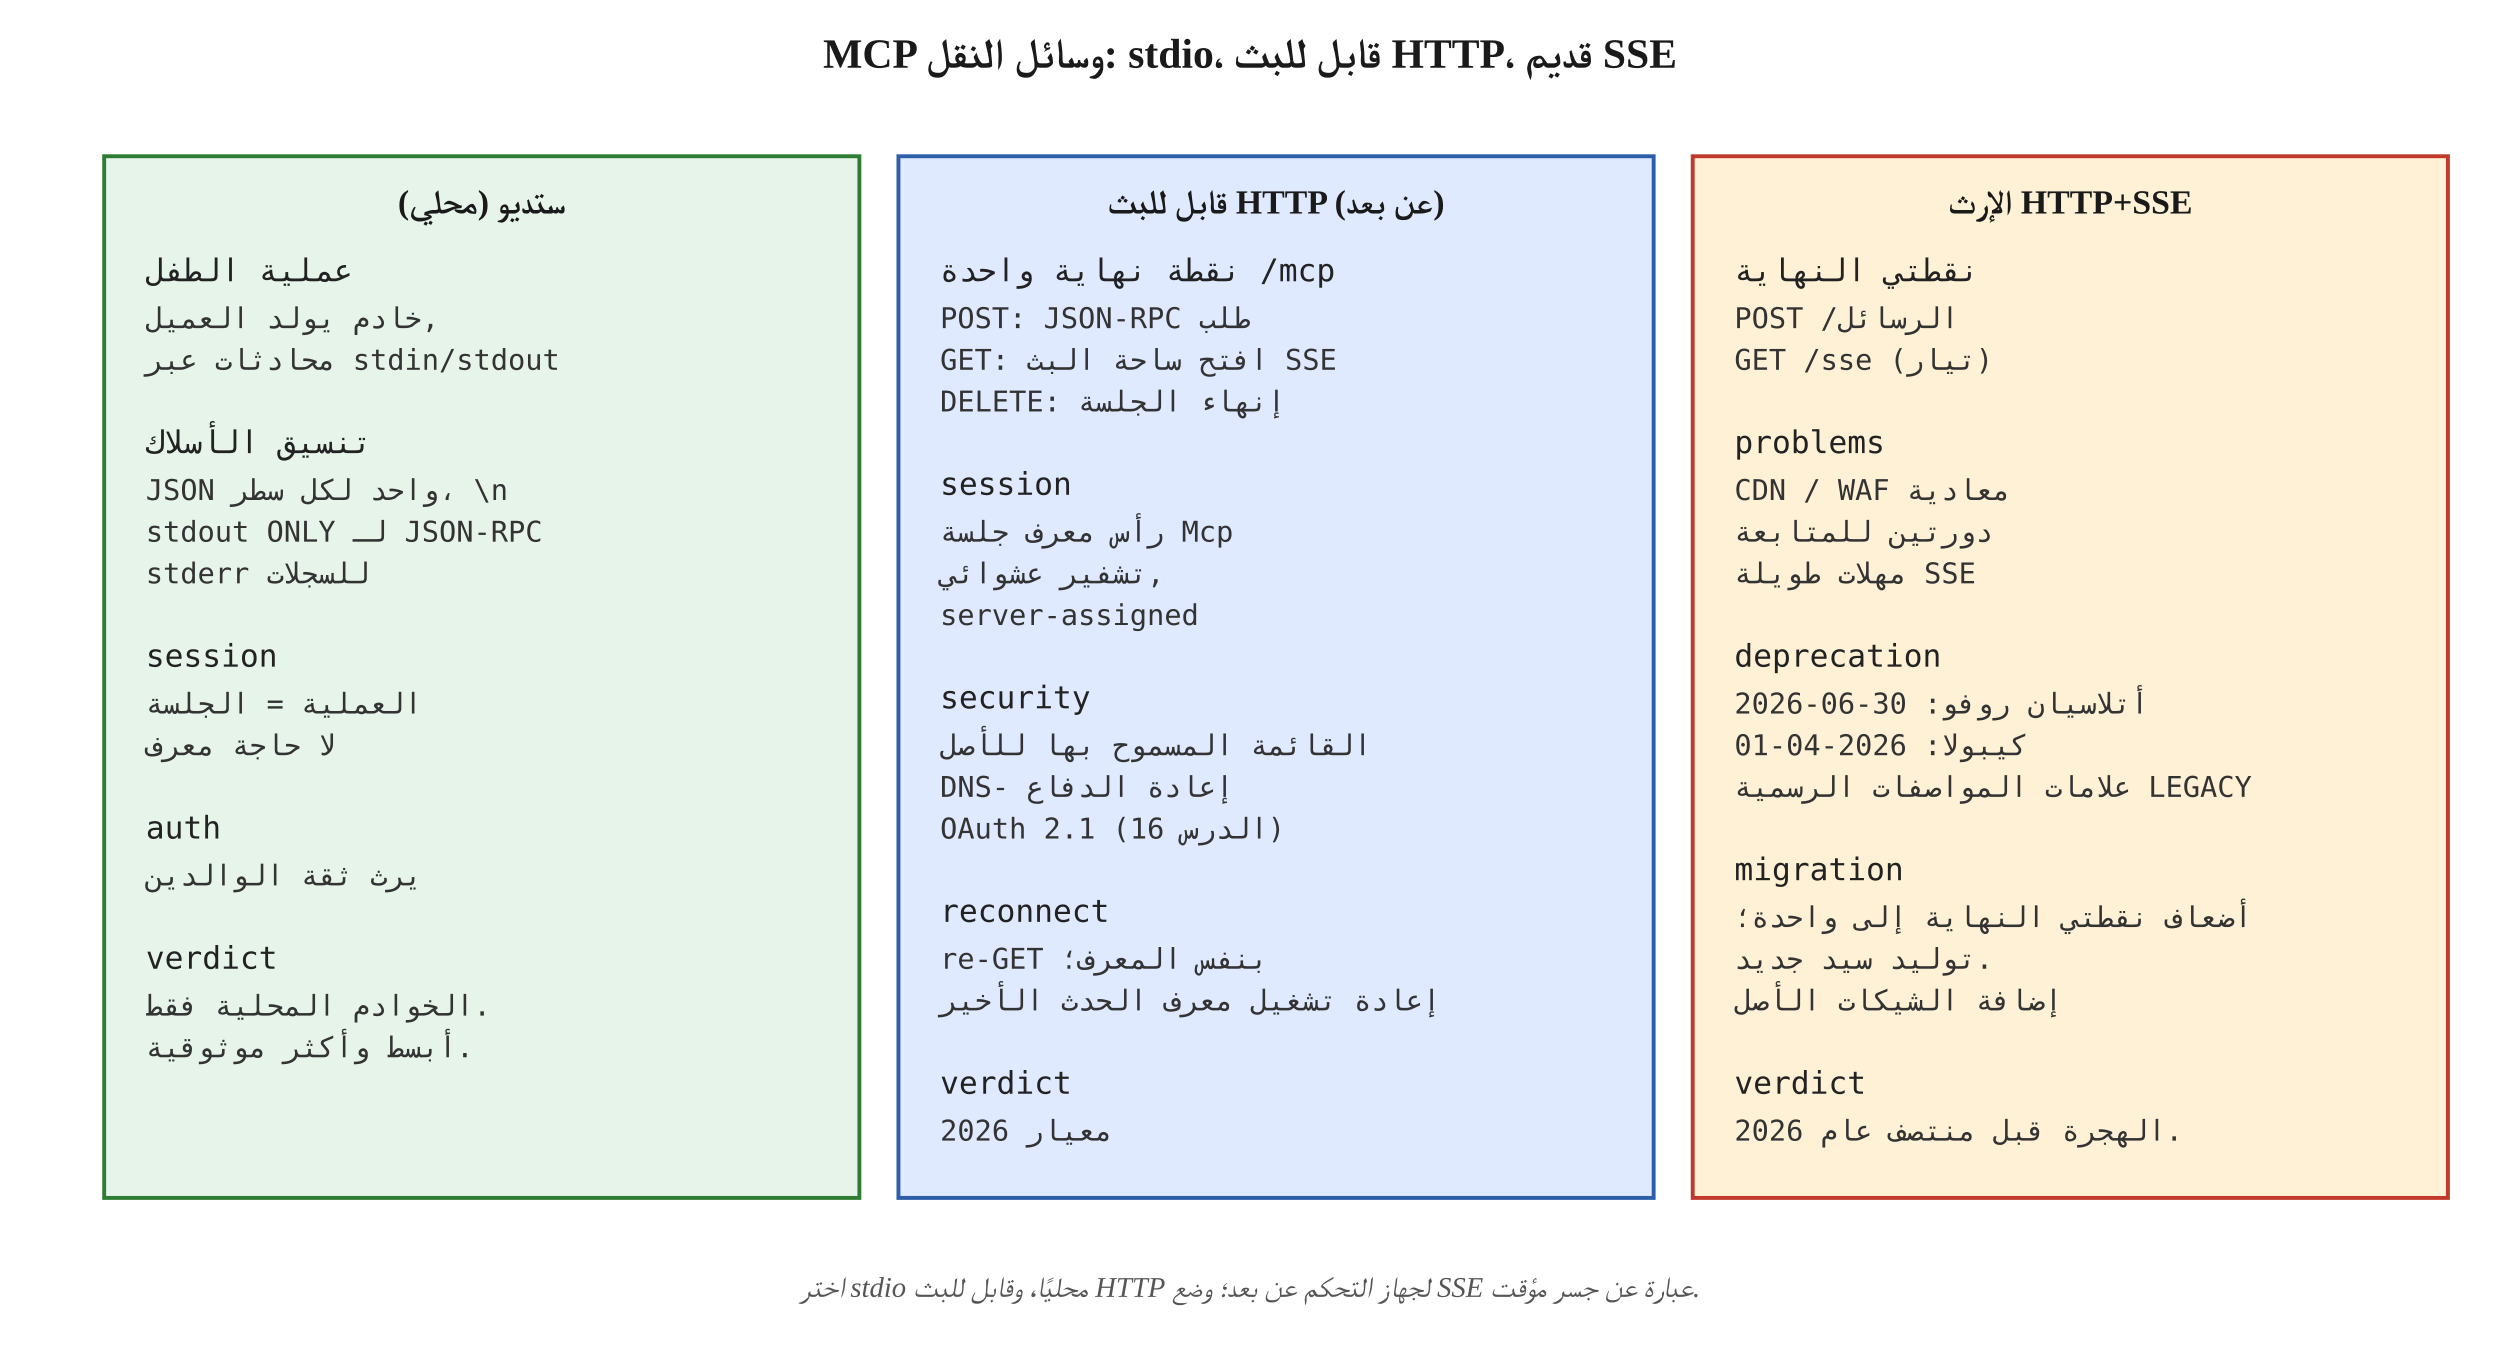
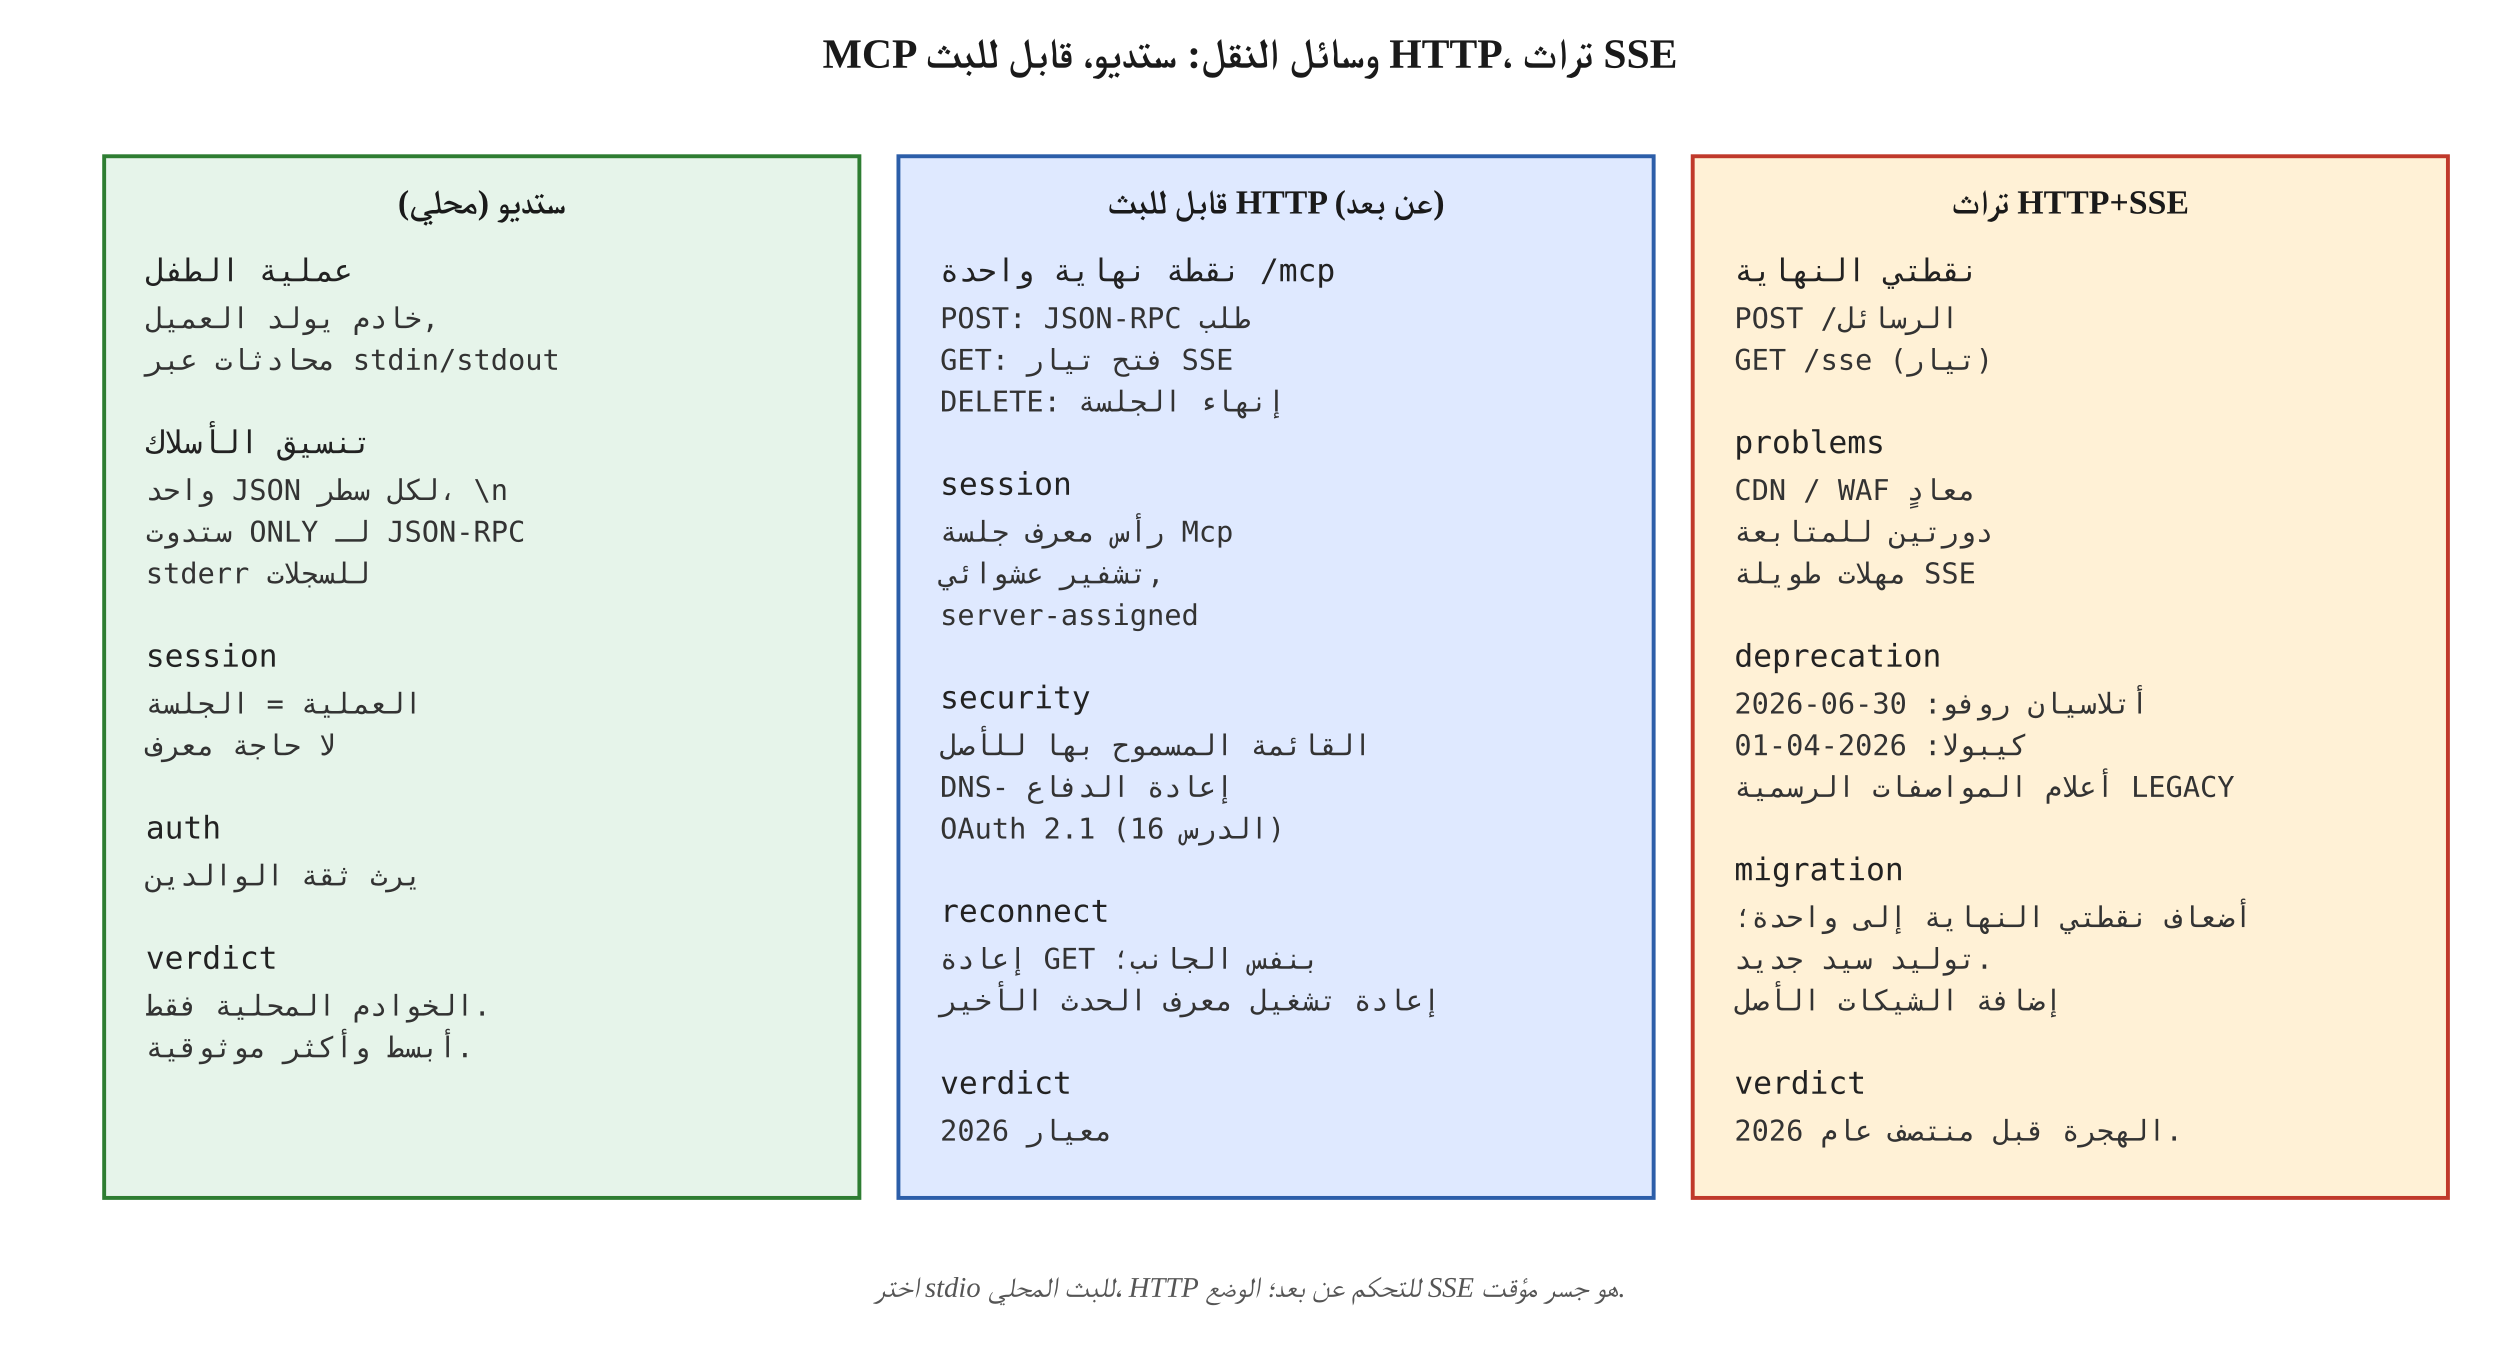
<svg xmlns="http://www.w3.org/2000/svg" viewBox="0 0 960 520" font-family="Georgia, 'Times New Roman', serif">
  <defs>
    <style>
      .box { fill: #faf6ef; stroke: #1a1a1a; stroke-width: 1.5; }
      .cool { fill: #e6f4ea; stroke: #2e7d32; stroke-width: 1.5; }
      .cold { fill: #dfe9ff; stroke: #2c5ea9; stroke-width: 1.5; }
      .hot { fill: #fff1d6; stroke: #c0392b; stroke-width: 1.5; }
      .title { font-size: 16px; font-weight: 700; fill: #1a1a1a; }
      .head { font-size: 13px; font-weight: 700; fill: #1a1a1a; }
      .step { font-size: 12px; font-family: 'Menlo', monospace; fill: #222; }
      .small { font-size: 11px; font-family: 'Menlo', monospace; fill: #333; }
      .caption { font-size: 11px; fill: #555; font-style: italic; }
    </style>
  </defs>
-   <text x="480" y="26" text-anchor="middle" class="title">MCP وسائل النقل: stdio، قابل للبث HTTP، قديم SSE</text>
+   <text x="480" y="26" text-anchor="middle" class="title">MCP وسائل النقل: ستديو، قابل للبث HTTP، تراث SSE</text>
  <rect x="40" y="60" width="290" height="400" class="cool" />
  <text x="185" y="82" text-anchor="middle" class="head">ستديو (محلي)</text>
  <text x="56" y="108" class="step">عملية الطفل</text>
  <text x="56" y="126" class="small">خادم يولد العميل,</text>
  <text x="56" y="142" class="small">محادثات عبر stdin/stdout</text>
  <text x="56" y="174" class="step">تنسيق الأسلاك</text>
-   <text x="56" y="192" class="small">JSON واحد لكل سطر، \n</text>
-   <text x="56" y="208" class="small">stdout ONLY لـ JSON-RPC</text>
+   <text x="56" y="192" class="small">واحد JSON لكل سطر، \n</text>
+   <text x="56" y="208" class="small">ستدوت ONLY لـ JSON-RPC</text>
  <text x="56" y="224" class="small">stderr للسجلات</text>
  <text x="56" y="256" class="step">session</text>
  <text x="56" y="274" class="small">العملية = الجلسة</text>
  <text x="56" y="290" class="small">لا حاجة معرف</text>
  <text x="56" y="322" class="step">auth</text>
  <text x="56" y="340" class="small">يرث ثقة الوالدين</text>
  <text x="56" y="372" class="step">verdict</text>
  <text x="56" y="390" class="small">الخوادم المحلية فقط.</text>
  <text x="56" y="406" class="small">أبسط وأكثر موثوقية.</text>
  <rect x="345" y="60" width="290" height="400" class="cold" />
  <text x="490" y="82" text-anchor="middle" class="head">قابل للبث HTTP (عن بعد)</text>
  <text x="361" y="108" class="step">نقطة نهاية واحدة /mcp</text>
  <text x="361" y="126" class="small">POST: JSON-RPC طلب</text>
-   <text x="361" y="142" class="small">GET: افتح ساحة البث SSE</text>
+   <text x="361" y="142" class="small">GET: فتح تيار SSE</text>
  <text x="361" y="158" class="small">DELETE: إنهاء الجلسة</text>
  <text x="361" y="190" class="step">session</text>
  <text x="361" y="208" class="small">رأس معرف جلسة Mcp</text>
  <text x="361" y="224" class="small">تشفير عشوائي,</text>
  <text x="361" y="240" class="small">server-assigned</text>
  <text x="361" y="272" class="step">security</text>
  <text x="361" y="290" class="small">القائمة المسموح بها للأصل</text>
-   <text x="361" y="306" class="small">DNS- إعادة الدفاع</text>
+   <text x="361" y="306" class="small">DNS- ​​إعادة الدفاع</text>
  <text x="361" y="322" class="small">OAuth 2.1 (الدرس 16)</text>
  <text x="361" y="354" class="step">reconnect</text>
-   <text x="361" y="372" class="small">re-GET بنفس المعرف؛</text>
+   <text x="361" y="372" class="small">إعادة GET بنفس الجانب؛</text>
  <text x="361" y="388" class="small">إعادة تشغيل معرف الحدث الأخير</text>
  <text x="361" y="420" class="step">verdict</text>
  <text x="361" y="438" class="small">معيار 2026</text>
  <rect x="650" y="60" width="290" height="400" class="hot" />
-   <text x="795" y="82" text-anchor="middle" class="head">الإرث HTTP+SSE</text>
+   <text x="795" y="82" text-anchor="middle" class="head">تراث HTTP+SSE</text>
  <text x="666" y="108" class="step">نقطتي النهاية</text>
  <text x="666" y="126" class="small">POST /الرسائل</text>
  <text x="666" y="142" class="small">GET /sse (تيار)</text>
  <text x="666" y="174" class="step">problems</text>
-   <text x="666" y="192" class="small">CDN / WAF معادية</text>
+   <text x="666" y="192" class="small">CDN / WAF معادٍ</text>
  <text x="666" y="208" class="small">دورتين للمتابعة</text>
  <text x="666" y="224" class="small">مهلات طويلة SSE</text>
  <text x="666" y="256" class="step">deprecation</text>
  <text x="666" y="274" class="small">أتلاسيان روفو: 30-06-2026</text>
  <text x="666" y="290" class="small">كيبولا: 2026-04-01</text>
-   <text x="666" y="306" class="small">علامات المواصفات الرسمية LEGACY</text>
+   <text x="666" y="306" class="small">أعلام المواصفات الرسمية LEGACY</text>
  <text x="666" y="338" class="step">migration</text>
  <text x="666" y="356" class="small">أضعاف نقطتي النهاية إلى واحدة؛</text>
  <text x="666" y="372" class="small">توليد سيد جديد.</text>
  <text x="666" y="388" class="small">إضافة الشيكات الأصل</text>
  <text x="666" y="420" class="step">verdict</text>
  <text x="666" y="438" class="small">الهجرة قبل منتصف عام 2026.</text>
-   <text x="480" y="498" text-anchor="middle" class="caption">اختر stdio محليًا، وقابل للبث HTTP لجهاز التحكم عن بعد؛ وضع SSE عبارة عن جسر مؤقت.</text>
+   <text x="480" y="498" text-anchor="middle" class="caption">اختر stdio للبث المحلي، HTTP للتحكم عن بعد؛ الوضع SSE هو جسر مؤقت.</text>
</svg>
